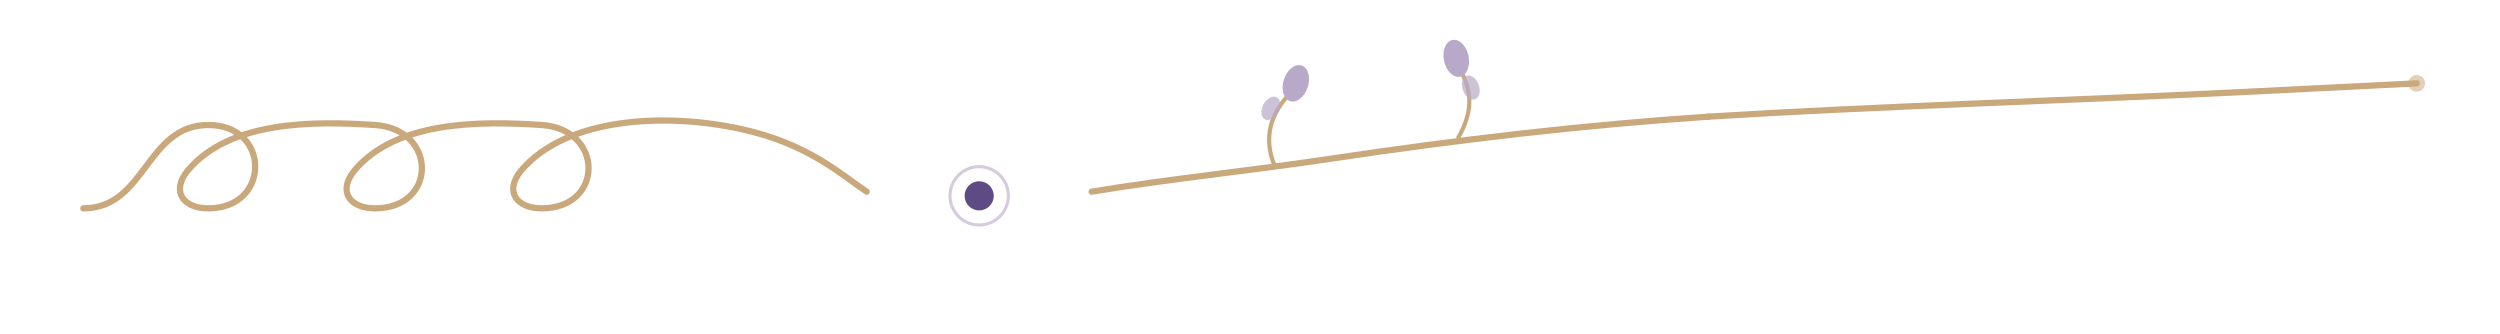
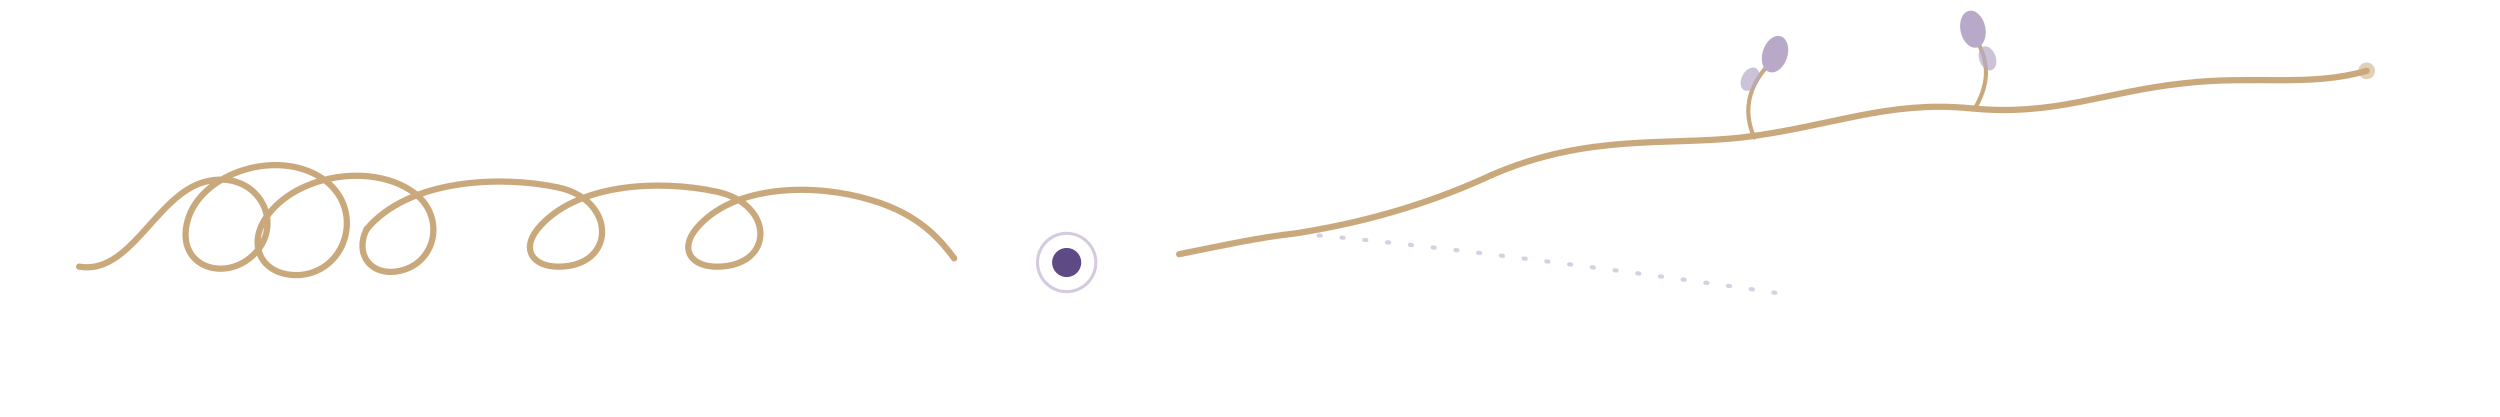
- <svg xmlns="http://www.w3.org/2000/svg" width="1200" height="160" viewBox="0 0 1200 160" role="img" aria-label="One line moving from repeating loops, through a break and a pause, into bloom and an open path">
-   <path d="M40 100            C 70 100, 70 60, 100 60 C 130 60, 130 100, 100 100 C 88 100, 82 92, 90 82            C 110 58, 150 58, 180 60 C 210 62, 210 100, 180 100 C 168 100, 162 92, 170 82            C 190 58, 230 58, 260 60 C 290 62, 290 100, 260 100 C 248 100, 242 92, 250 82            C 272 56, 320 54, 356 62 C 388 69, 404 84, 416 92" fill="none" stroke="#C9A87C" stroke-width="3" stroke-linecap="round" />
-   <circle cx="470" cy="94" r="7" fill="#5E4B85" />
-   <circle cx="470" cy="94" r="14" fill="none" stroke="#B8A9C9" stroke-width="1.5" opacity="0.6" />
-   <path d="M524 92 C 560 86, 600 82, 640 76 C 700 67, 760 60, 820 56" fill="none" stroke="#C9A87C" stroke-width="3" stroke-linecap="round" />
-   <g stroke="#C9A87C" stroke-width="2" fill="none" stroke-linecap="round">
-     <path d="M612 80 C 606 66, 610 54, 620 44" />
-     <path d="M700 66 C 708 52, 706 42, 700 32" />
+ <svg xmlns="http://www.w3.org/2000/svg" width="1200" height="200" viewBox="0 0 1200 200" role="img" aria-label="One hand-drawn line moving from tangled survival loops, through steadier repeating loops, into a pause at a still point, then a choice where an old path is left behind, opening into a spacious, gently rising, imperfect path with lavender blooming from it">
+   <path class="draw-1" pathLength="1" d="M38 128        C 62 132, 74 96, 96 88 C 122 79, 138 106, 122 122 C 108 136, 84 128, 90 106        C 96 84, 130 72, 152 84 C 176 97, 168 130, 144 132 C 126 133, 118 118, 128 104        C 142 84, 178 78, 198 92 C 214 103, 210 126, 192 130 C 178 133, 170 122, 176 110" fill="none" stroke="#C9A87C" stroke-width="3" stroke-linecap="round" />
+   <path class="draw-2" pathLength="1" d="M176 110        C 196 86, 240 84, 268 90 C 296 96, 296 128, 268 128 C 256 128, 250 120, 258 110        C 276 88, 316 86, 344 92 C 372 98, 372 128, 344 128 C 332 128, 326 120, 334 110        C 352 88, 392 88, 418 96 C 442 103, 452 116, 458 124" fill="none" stroke="#C9A87C" stroke-width="3" stroke-linecap="round" />
+   <circle class="draw-dot" cx="512" cy="126" r="7" fill="#5E4B85" />
+   <circle class="draw-dot" cx="512" cy="126" r="14" fill="none" stroke="#B8A9C999" stroke-width="1.5" />
+   <path class="draw-ghost" pathLength="1" d="M622 112 C 668 116, 716 122, 762 128 C 800 133, 836 138, 862 142" fill="none" stroke="#B8A9C98C" stroke-width="2" stroke-linecap="round" stroke-dasharray="1 10" />
+   <path class="draw-3" pathLength="1" d="M566 122 C 586 118, 604 114, 622 112        C 660 106, 690 96, 716 84" fill="none" stroke="#C9A87C" stroke-width="3" stroke-linecap="round" />
+   <path class="draw-4" pathLength="1" d="M716 84        C 762 64, 800 70, 836 66 C 878 61, 906 48, 946 52 C 986 56, 1010 44, 1048 40        C 1082 36, 1108 42, 1136 34" fill="none" stroke="#C9A87C" stroke-width="3" stroke-linecap="round" />
+   <g class="draw-bloom">
+     <g stroke="#C9A87C" stroke-width="2" fill="none" stroke-linecap="round">
+       <path d="M842 66 C 836 52, 840 40, 850 30" />
+       <path d="M948 52 C 956 38, 954 28, 948 18" />
+     </g>
+     <g fill="#B8A9C9">
+       <ellipse cx="852" cy="26" rx="6" ry="9" transform="rotate(18 852 26)" />
+       <ellipse cx="947" cy="14" rx="6" ry="9" transform="rotate(-12 947 14)" />
+     </g>
+     <g fill="#B8A9C9" opacity="0.7">
+       <ellipse cx="840" cy="38" rx="4" ry="6" transform="rotate(28 840 38)" />
+       <ellipse cx="954" cy="28" rx="4" ry="6" transform="rotate(-20 954 28)" />
+     </g>
+     <circle cx="1136" cy="34" r="4" fill="#C9A87C8C" />
  </g>
-   <g fill="#B8A9C9">
-     <ellipse cx="622" cy="40" rx="6" ry="9" transform="rotate(18 622 40)" />
-     <ellipse cx="699" cy="28" rx="6" ry="9" transform="rotate(-12 699 28)" />
-   </g>
-   <g fill="#B8A9C9" opacity="0.7">
-     <ellipse cx="610" cy="52" rx="4" ry="6" transform="rotate(28 610 52)" />
-     <ellipse cx="706" cy="42" rx="4" ry="6" transform="rotate(-20 706 42)" />
-   </g>
-   <path d="M820 56 C 900 51, 1000 48, 1080 44 C 1110 42.5, 1140 41, 1160 40" fill="none" stroke="#C9A87C" stroke-width="3" stroke-linecap="round" stroke-dasharray="none" />
-   <circle cx="1160" cy="40" r="4" fill="#C9A87C" opacity="0.55" />
</svg>
